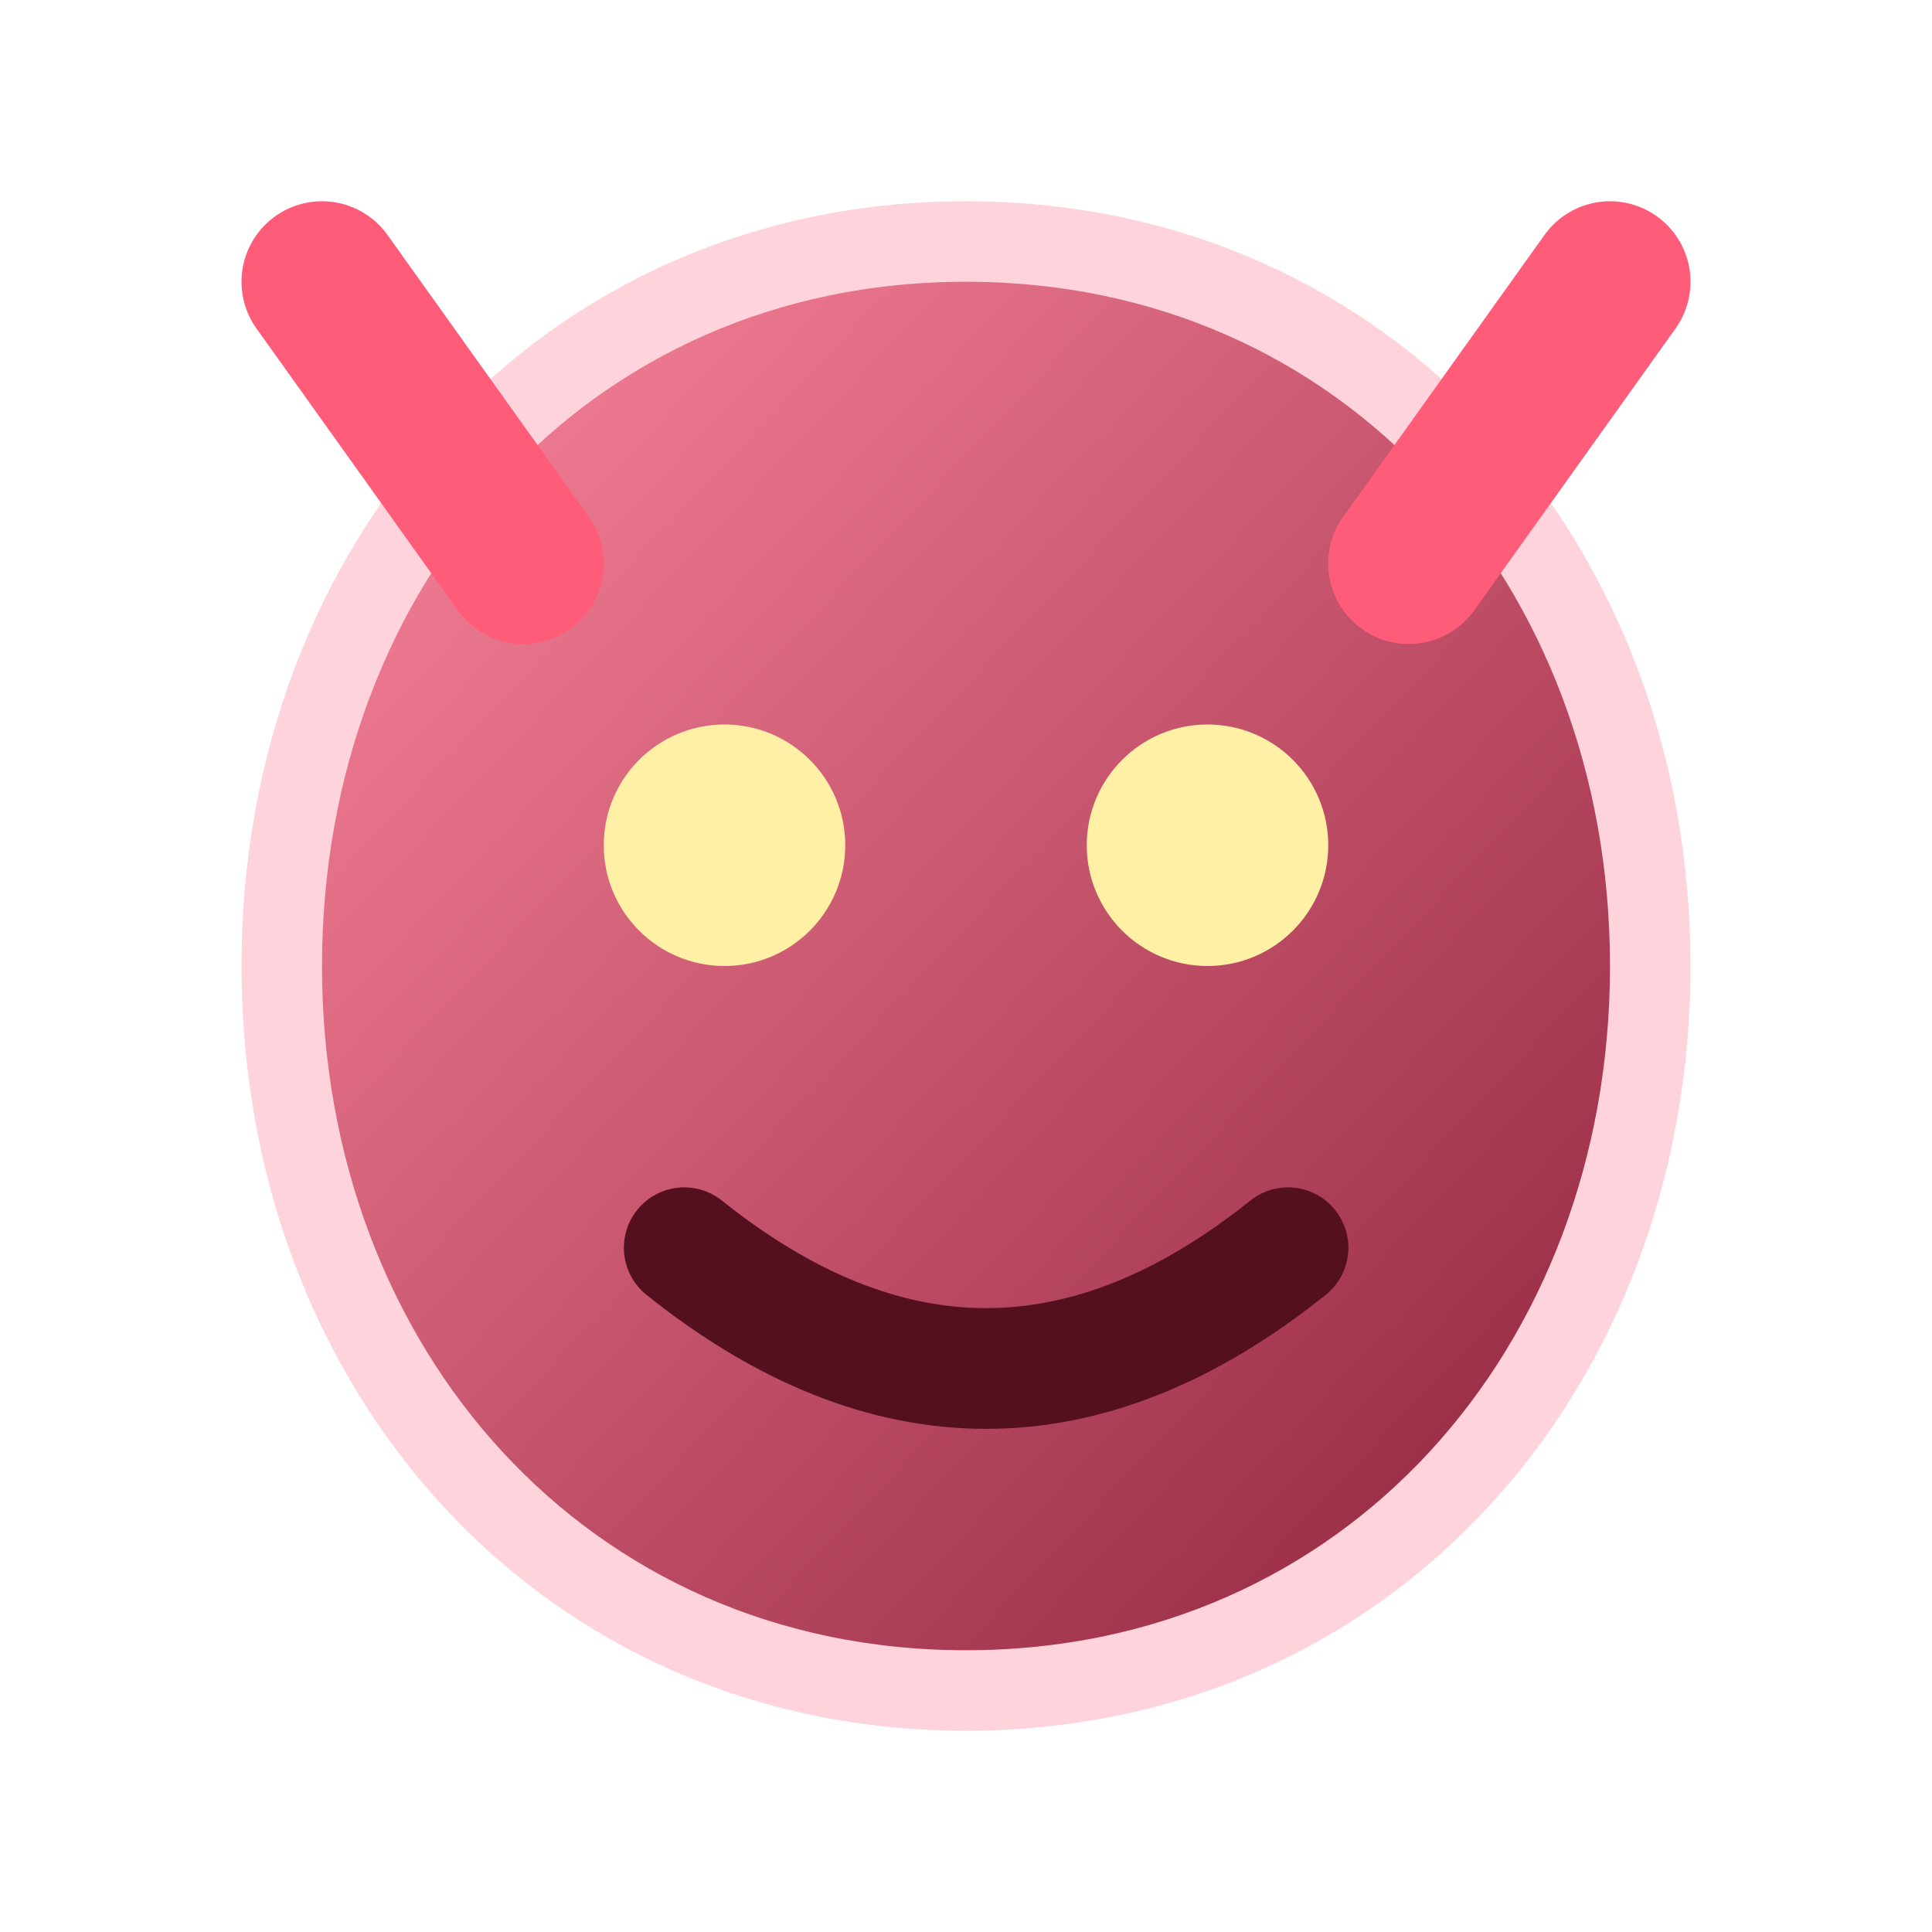
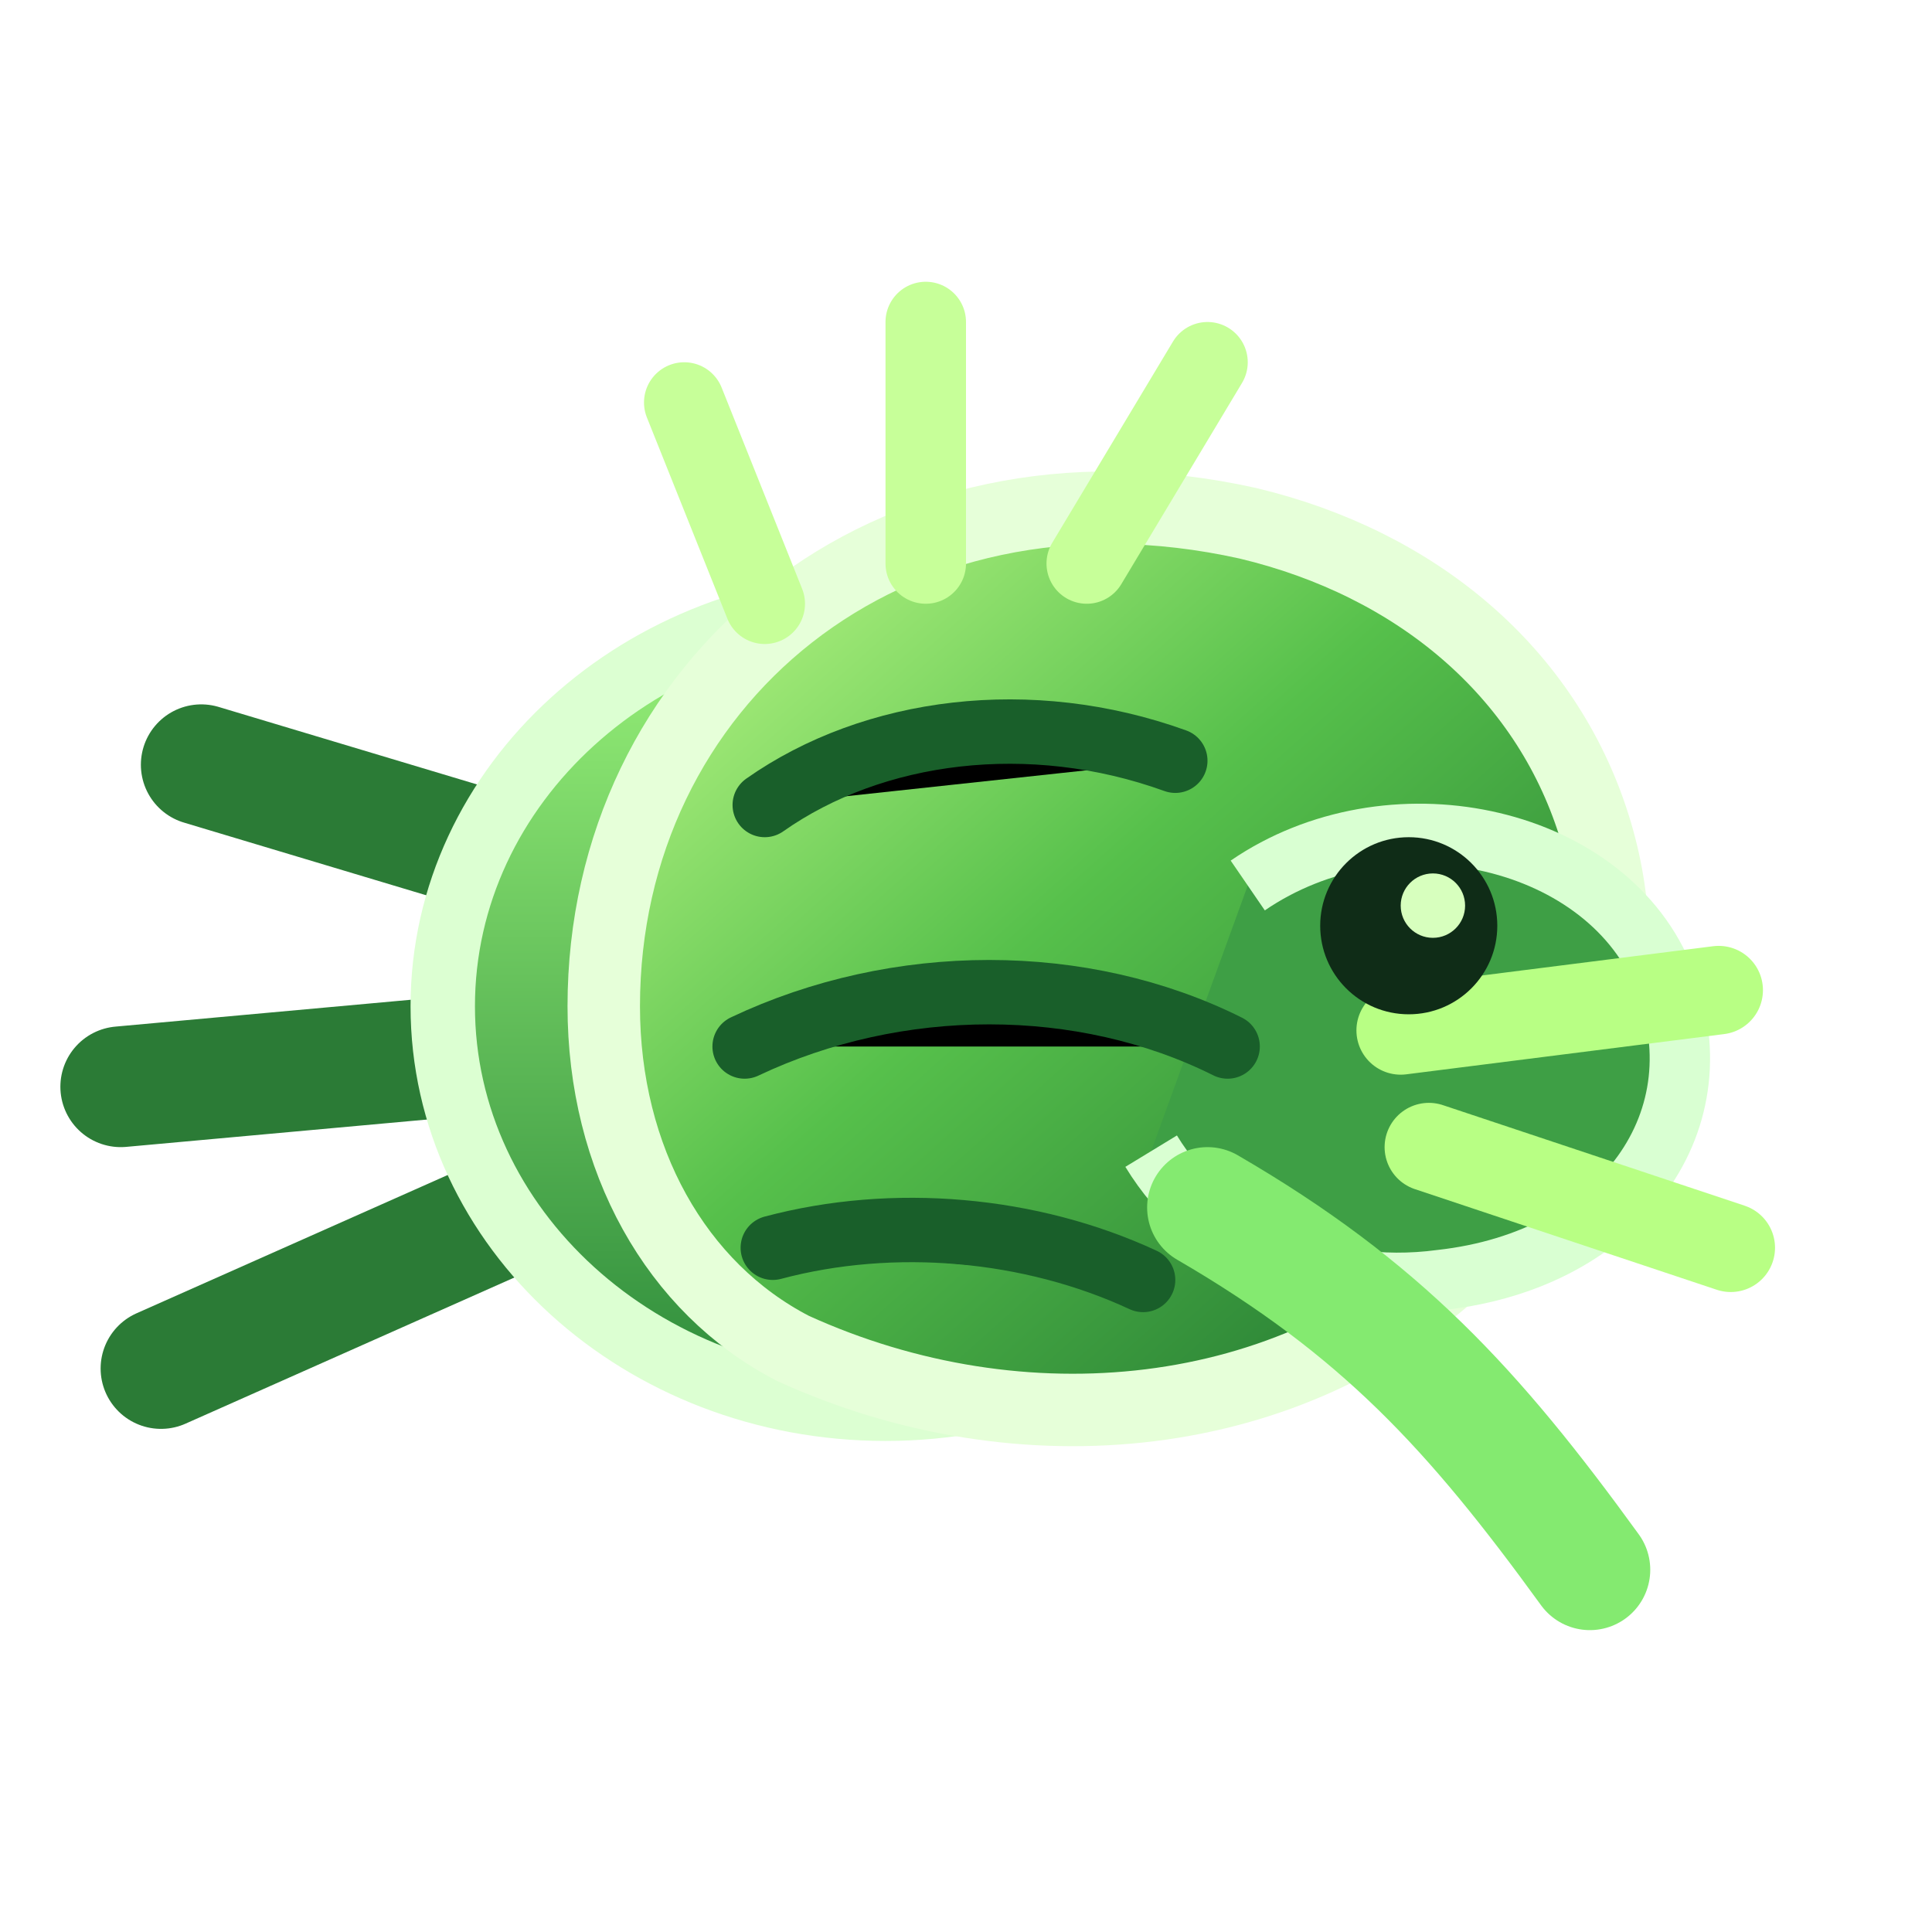
<svg xmlns="http://www.w3.org/2000/svg" width="48" height="48" viewBox="0 0 48 48">
  <defs>
-     <linearGradient id="enemy" x1="0" y1="0" x2="1" y2="1">
-       <stop offset="0" stop-color="#ff8aa0" />
-       <stop offset="1" stop-color="#8b1f39" />
+     <linearGradient id="carapace" x1="0" y1="0" x2="1" y2="1">
+       <stop offset="0" stop-color="#c8ff8e" />
+       <stop offset="0.45" stop-color="#56c04b" />
+       <stop offset="1" stop-color="#1a6b2e" />
+     </linearGradient>
+     <linearGradient id="chitin" x1="0" y1="0" x2="0" y2="1">
+       <stop offset="0" stop-color="#9af37a" />
+       <stop offset="1" stop-color="#2c8a3a" />
    </linearGradient>
  </defs>
-   <path d="M24 6c10 0 17 8 17 18s-7 18-17 18S7 34 7 24 14 6 24 6Z" fill="url(#enemy)" stroke="#ffd3dc" stroke-width="2" />
-   <path d="M13 14 8 7M35 14l5-7" stroke="#ff5c7a" stroke-width="4" stroke-linecap="round" />
-   <circle cx="18" cy="21" r="3" fill="#fff0a5" />
-   <circle cx="30" cy="21" r="3" fill="#fff0a5" />
-   <path d="M17 31c5 4 10 4 15 0" fill="none" stroke="#551020" stroke-width="3" stroke-linecap="round" />
+   <path d="M13 30 4 34M14 26 3 27M15 22 5 19" stroke="#2b7b36" stroke-width="3" stroke-linecap="round" />
+   <ellipse cx="22" cy="25" rx="11" ry="10" fill="url(#chitin)" stroke="#dcffd2" stroke-width="1.6" />
+   <path d="M15 25c0-8 7-14 16-12 4.2 1 7.4 3.7 8.6 7.5 1.2 3.8.1 7.7-3.2 10.8-4.3 4.1-11 4.8-16.7 2.2C16.8 32 15 28.8 15 25Z" fill="url(#carapace)" stroke="#e6ffd9" stroke-width="1.8" />
+   <path d="M31 22c3.5-2.4 8.8-1.3 10.3 2.2 1.5 3.6-1 7.1-5.5 7.6-3 .4-5.8-.9-7.2-3.2" fill="#3e9f45" stroke="#d9ffd2" stroke-width="1.5" />
+   <path d="M35.5 28.5 43 31M34.8 25.6 42.7 24.6" stroke="#b8ff84" stroke-width="2.2" stroke-linecap="round" />
+   <path d="M30 30c4.3 2.5 6.6 5 9.5 9" stroke="#84ea70" stroke-width="3" stroke-linecap="round" />
+   <path d="M19 15 17 10M23 14 23 8M27 14 30 9" stroke="#c7ff99" stroke-width="2" stroke-linecap="round" />
+   <circle cx="35" cy="23" r="2.2" fill="#0f2c17" />
+   <circle cx="35.6" cy="22.5" r="0.8" fill="#d7ffbe" />
+   <path d="M19 20c2.7-1.9 6.6-2.4 10.2-1.1M18.5 26c3.8-1.8 8.4-1.8 12 0M19.2 31c3-.8 6.4-.5 9.2.8" stroke="#195f2a" stroke-width="1.6" stroke-linecap="round" />
</svg>
